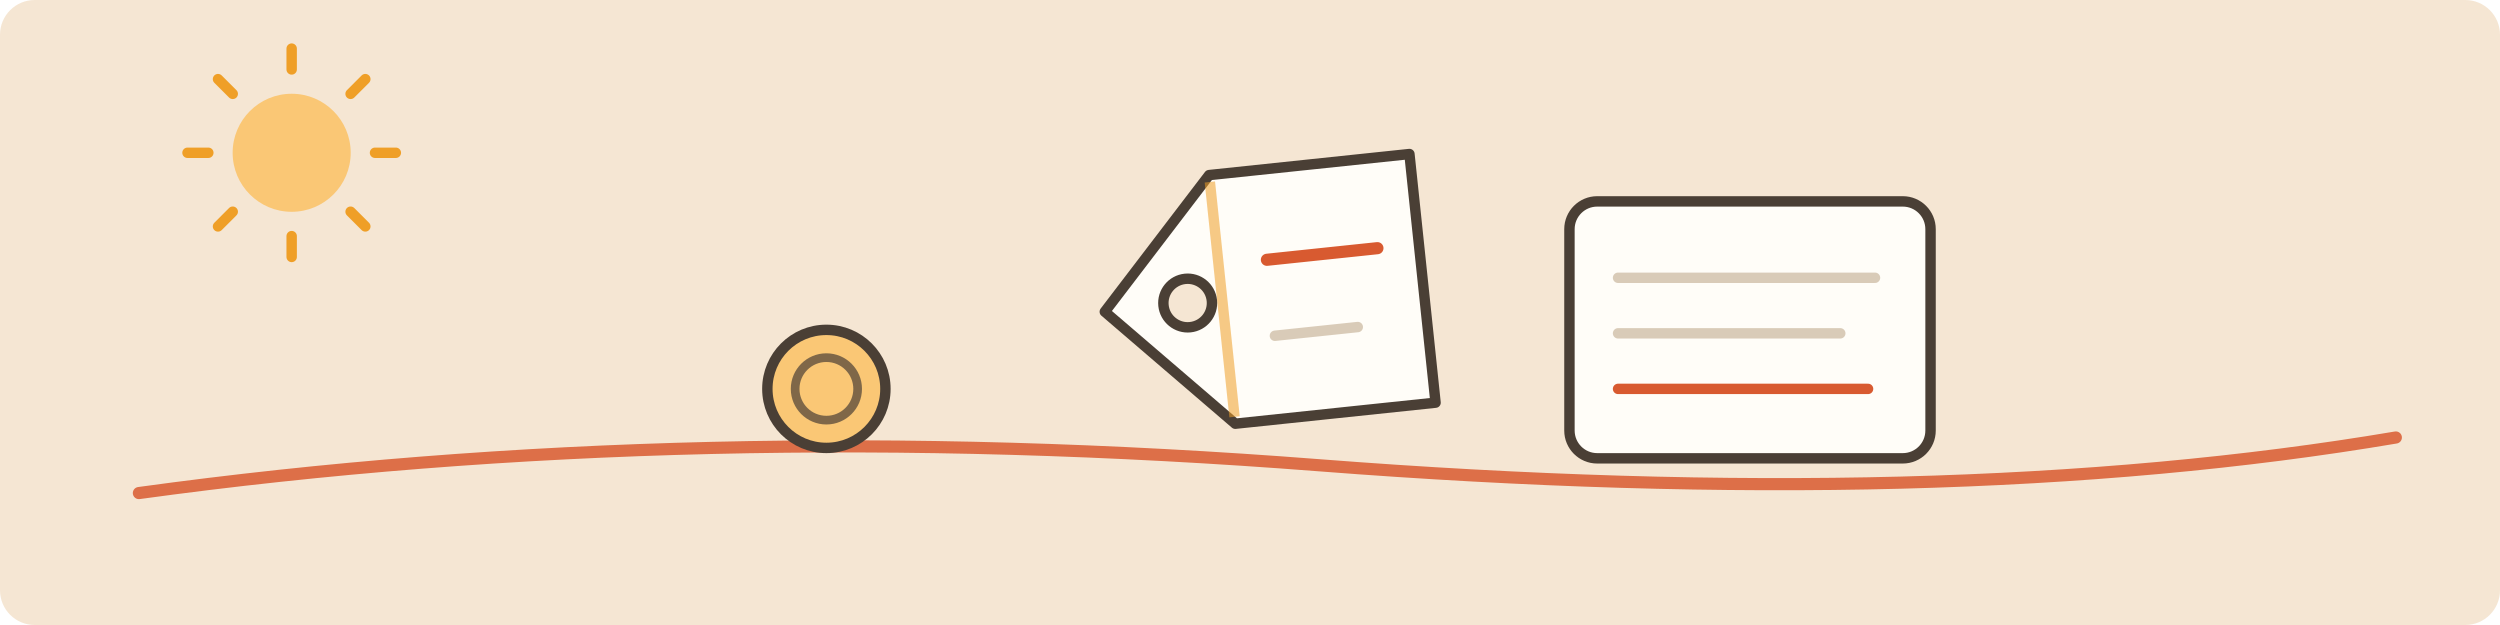
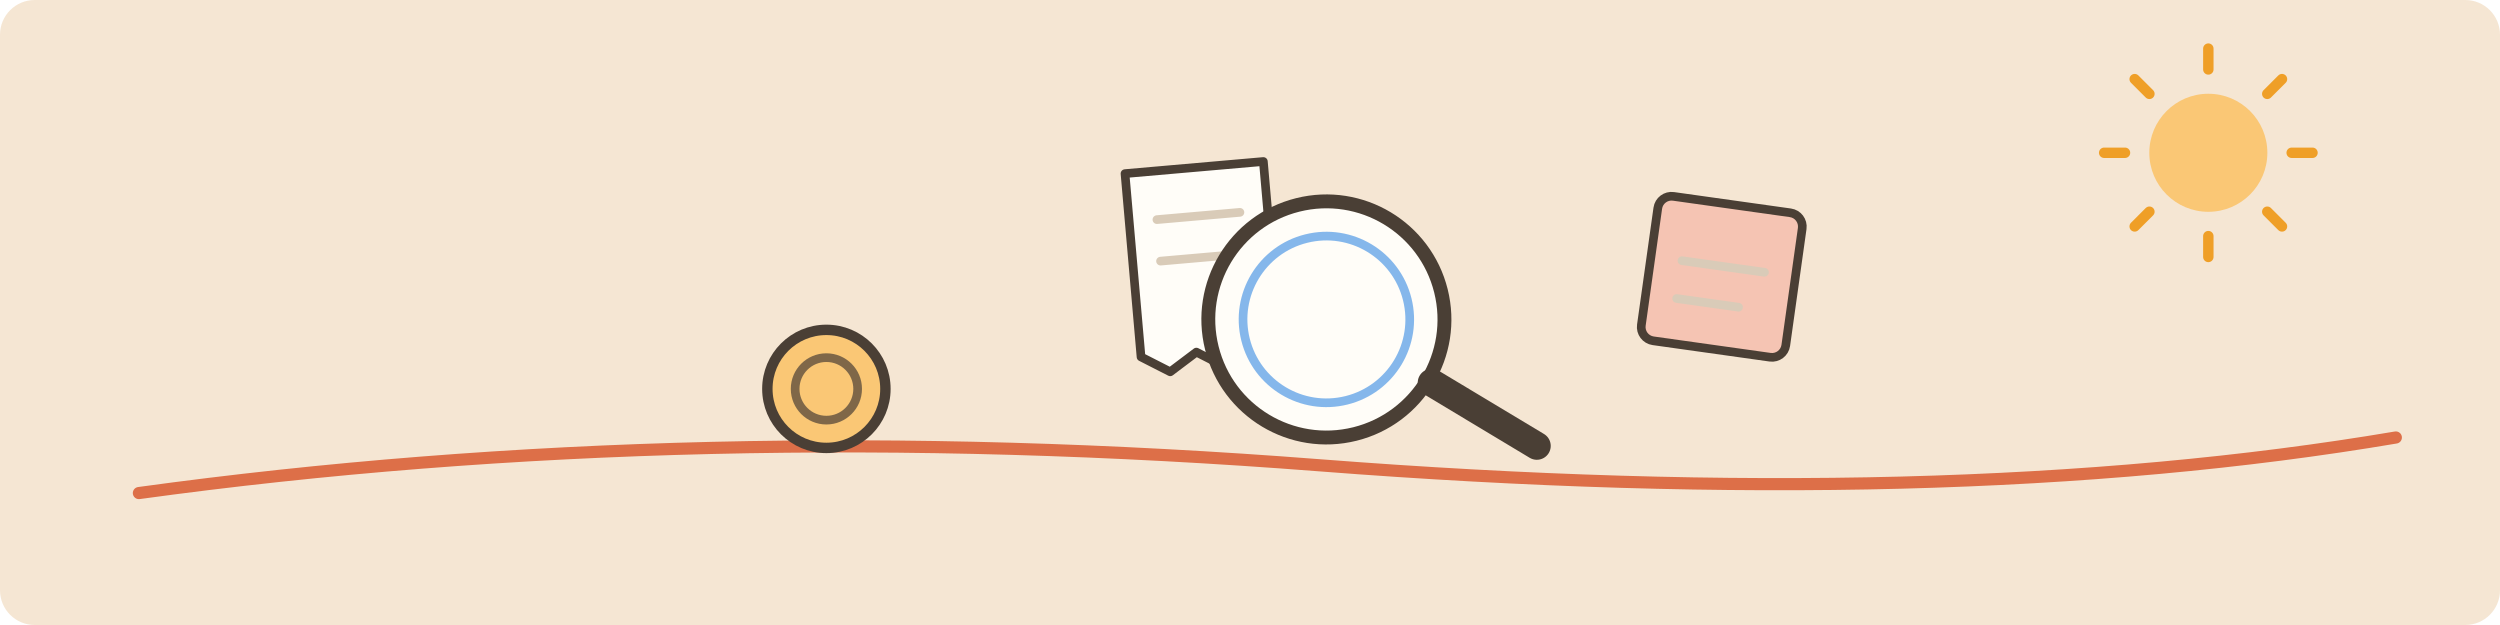
<svg xmlns="http://www.w3.org/2000/svg" width="720" height="180" viewBox="0 0 720 180" role="img" aria-hidden="true">
  <style>
.ec-bg{fill:#F5E6D3}
.ec-paper{fill:#FFFDF8}
.ec-ln{stroke:#4A3F35}
.ec-rule{stroke:#D9CBB8}
.ec-ink{fill:#4A3F35}
@media (prefers-color-scheme: dark){
.ec-bg{fill:#33251B}
.ec-paper{fill:#241D15}
.ec-ln{stroke:#EFE7DA}
.ec-rule{stroke:#5C5044}
.ec-ink{fill:#EFE7DA}
}
</style>
  <rect width="720" height="180" rx="10" class="ec-bg" />
-   <g transform="translate(84,44)">
+   <g transform="translate(636,44)">
    <circle cx="0" cy="0" r="17" fill="#FAC775" />
    <line x1="0" y1="-24" x2="0" y2="-30" stroke="#EF9F27" stroke-width="3" stroke-linecap="round" transform="rotate(0)" />
    <line x1="0" y1="-24" x2="0" y2="-30" stroke="#EF9F27" stroke-width="3" stroke-linecap="round" transform="rotate(45)" />
    <line x1="0" y1="-24" x2="0" y2="-30" stroke="#EF9F27" stroke-width="3" stroke-linecap="round" transform="rotate(90)" />
    <line x1="0" y1="-24" x2="0" y2="-30" stroke="#EF9F27" stroke-width="3" stroke-linecap="round" transform="rotate(135)" />
    <line x1="0" y1="-24" x2="0" y2="-30" stroke="#EF9F27" stroke-width="3" stroke-linecap="round" transform="rotate(180)" />
    <line x1="0" y1="-24" x2="0" y2="-30" stroke="#EF9F27" stroke-width="3" stroke-linecap="round" transform="rotate(225)" />
    <line x1="0" y1="-24" x2="0" y2="-30" stroke="#EF9F27" stroke-width="3" stroke-linecap="round" transform="rotate(270)" />
    <line x1="0" y1="-24" x2="0" y2="-30" stroke="#EF9F27" stroke-width="3" stroke-linecap="round" transform="rotate(315)" />
  </g>
  <path d="M40 142 Q200 120 380 134 T690 126" fill="none" stroke="#D85A30" stroke-width="3.5" stroke-linecap="round" opacity="0.85" />
-   <g transform="translate(314,50) rotate(-6)">
-     <path d="M0 40 L34 4 H92 V76 H34 Z" class="ec-paper ec-ln" stroke-width="3" stroke-linejoin="round" />
-     <line x1="34" y1="6" x2="34" y2="74" stroke="#EF9F27" stroke-width="3" opacity="0.55" />
-     <circle cx="24" cy="40" r="7" class="ec-bg ec-ln" stroke-width="3" />
-     <line x1="48" y1="30" x2="80" y2="30" stroke="#D85A30" stroke-width="3.5" stroke-linecap="round" />
-     <line x1="48" y1="52" x2="72" y2="52" class="ec-rule" stroke-width="3" stroke-linecap="round" />
+   <g transform="translate(324,50) rotate(-5)">
+     <path d="M0 0 h40 v58 l-8 -5 -8 5 -8 -5 -8 5 -8 -5 V0 Z" class="ec-paper ec-ln" stroke-width="2.5" stroke-linejoin="round" />
+     <line x1="8" y1="14" x2="32" y2="14" class="ec-rule" stroke-width="2.5" stroke-linecap="round" />
+     <line x1="8" y1="26" x2="26" y2="26" class="ec-rule" stroke-width="2.5" stroke-linecap="round" />
+   </g>
+   <g transform="translate(382,92) rotate(-14)">
+     <circle cx="0" cy="0" r="34" class="ec-paper ec-ln" stroke-width="4" />
+     <circle cx="0" cy="0" r="24" fill="none" stroke="#85B7EB" stroke-width="2.5" />
+     <line x1="25" y1="25" x2="50" y2="50" class="ec-ln" stroke-width="8" stroke-linecap="round" />
  </g>
  <g transform="translate(238,112)">
    <circle r="17" fill="#FAC775" class="ec-ln" stroke-width="3" />
    <circle r="9" fill="none" class="ec-ln" stroke-width="2.5" opacity="0.7" />
  </g>
-   <g transform="translate(452,58)">
-     <rect width="104" height="74" rx="8" class="ec-paper ec-ln" stroke-width="3" />
-     <line x1="14" y1="22" x2="88" y2="22" class="ec-rule" stroke-width="3" stroke-linecap="round" />
-     <line x1="14" y1="38" x2="78" y2="38" class="ec-rule" stroke-width="3" stroke-linecap="round" />
-     <line x1="14" y1="54" x2="86" y2="54" stroke="#D85A30" stroke-width="3" stroke-linecap="round" />
+   <g transform="translate(478,56) rotate(8)">
+     <rect width="42" height="42" rx="4" fill="#F5C4B3" class="ec-ln" stroke-width="2.5" />
+     <line x1="9" y1="18" x2="33" y2="18" class="ec-rule" stroke-width="2.5" stroke-linecap="round" />
+     <line x1="9" y1="29" x2="27" y2="29" class="ec-rule" stroke-width="2.5" stroke-linecap="round" />
  </g>
</svg>
